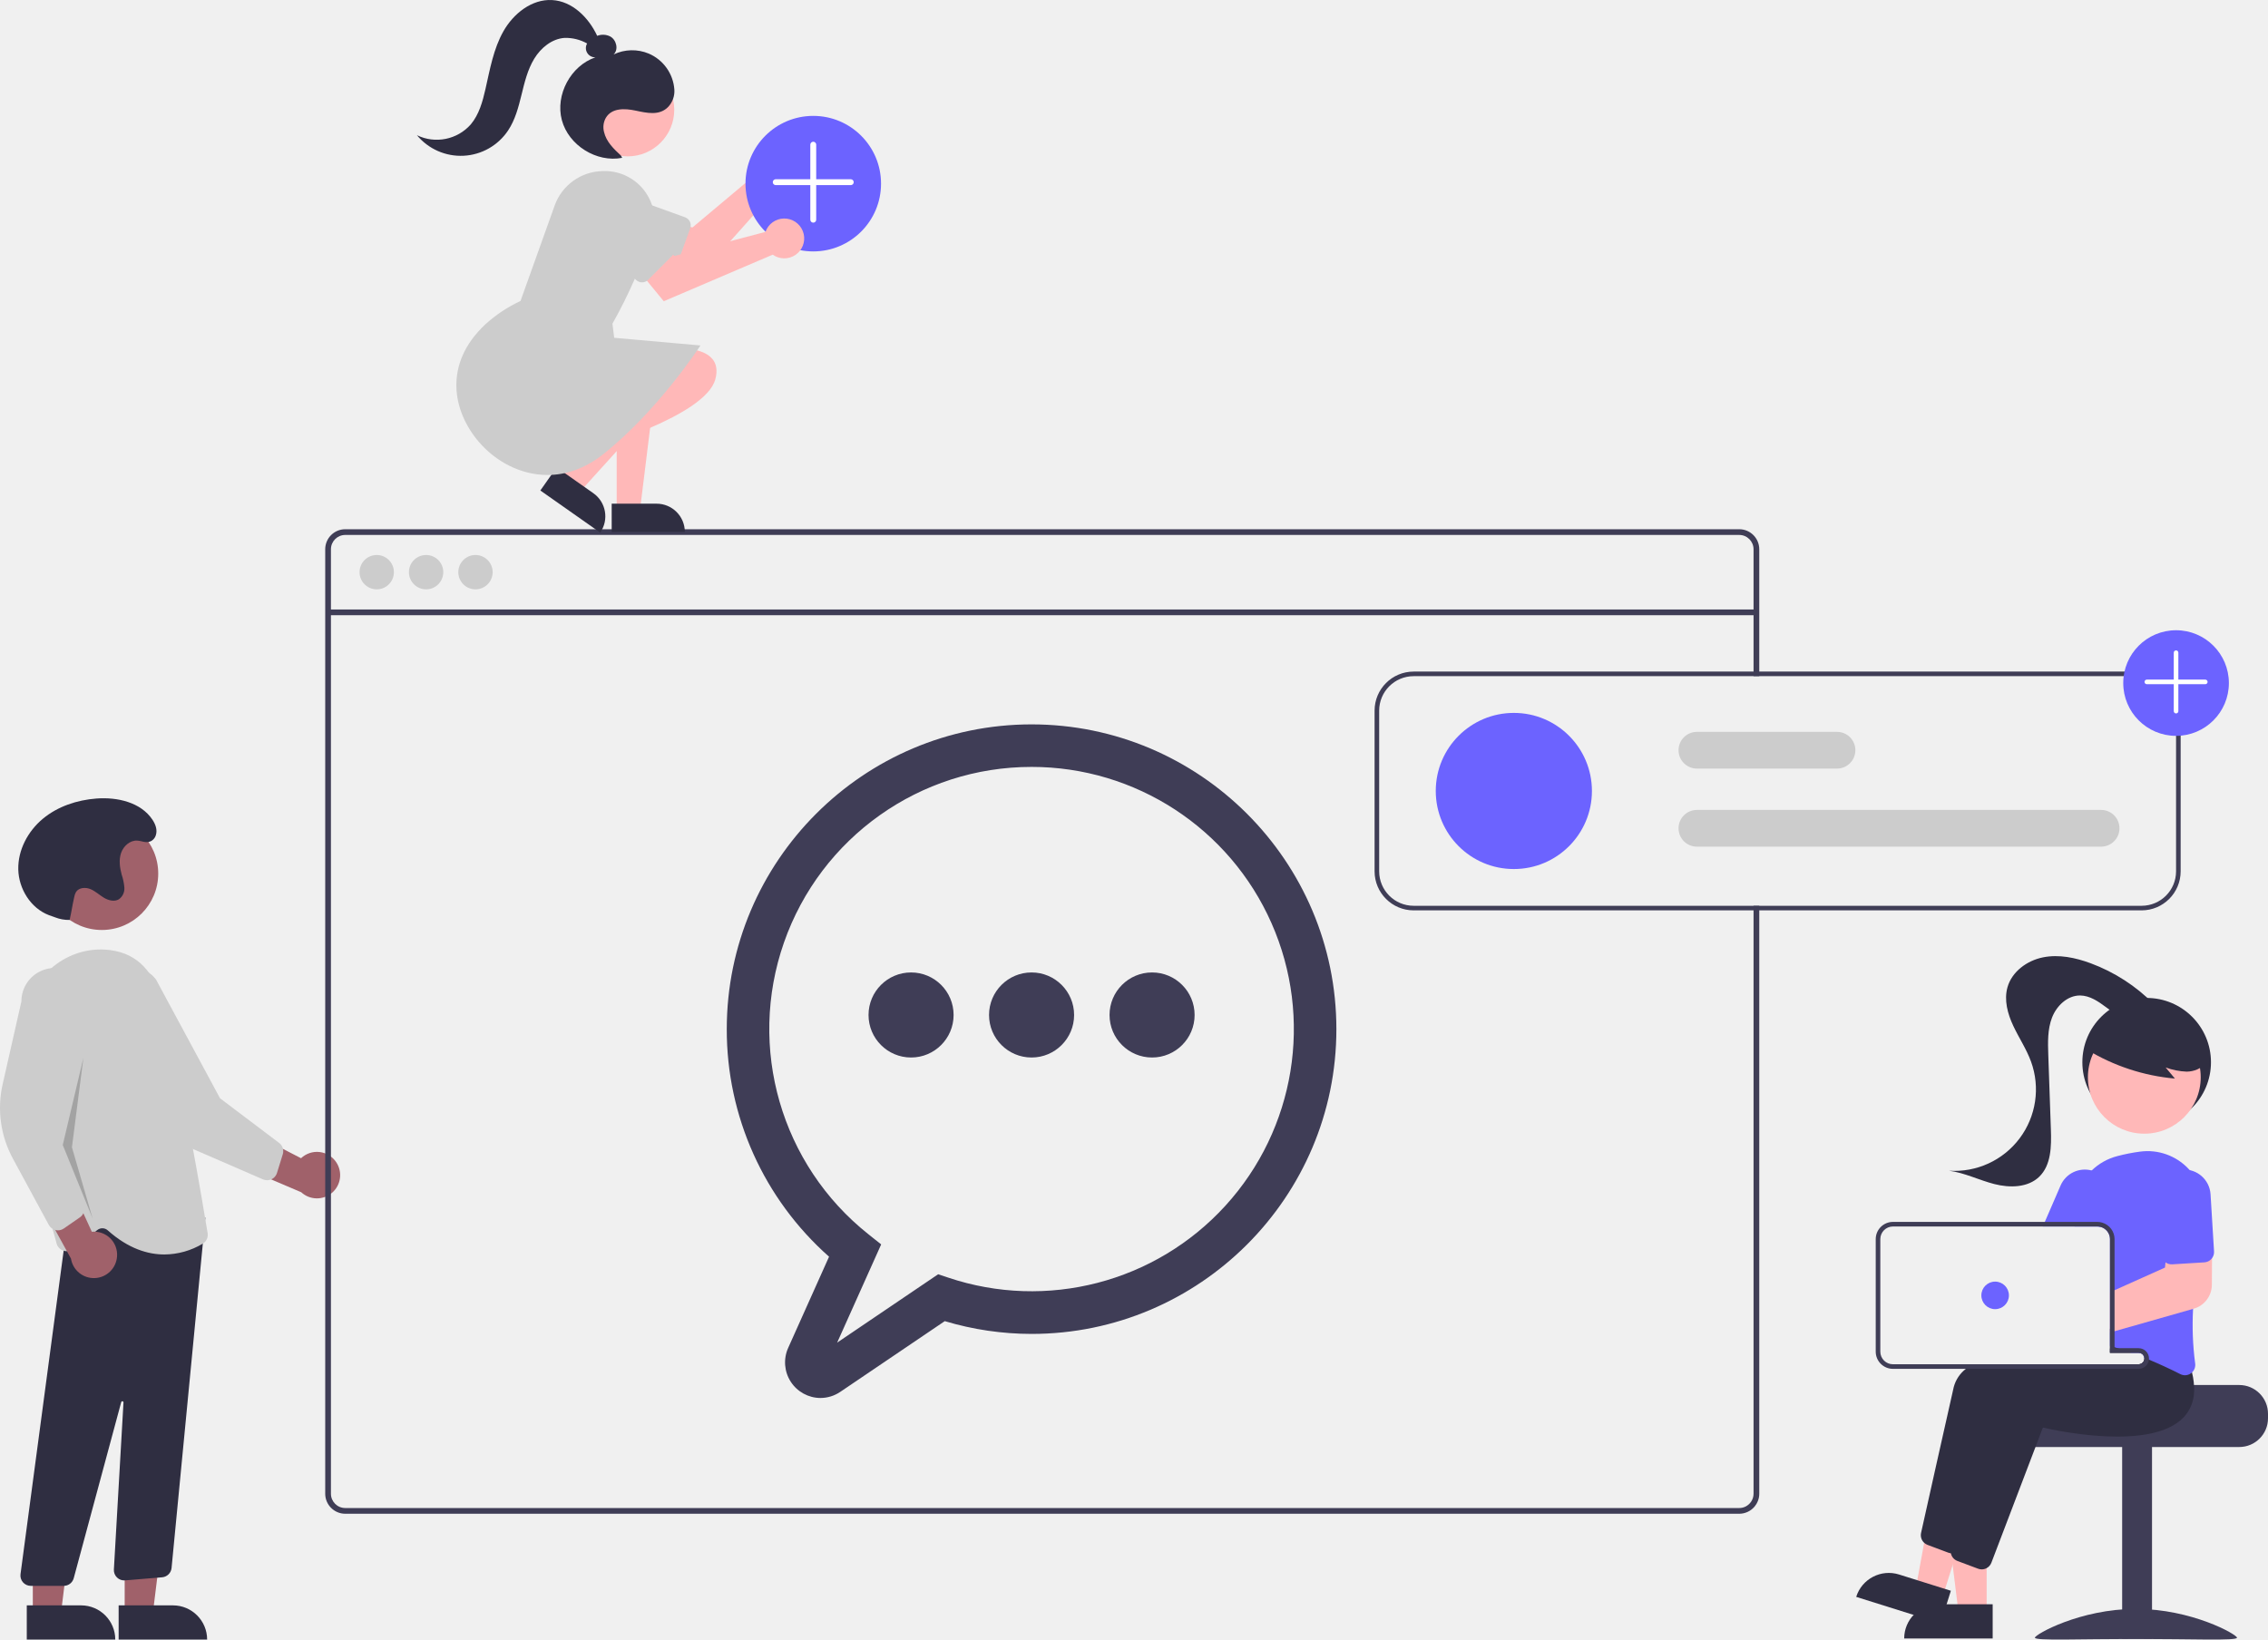
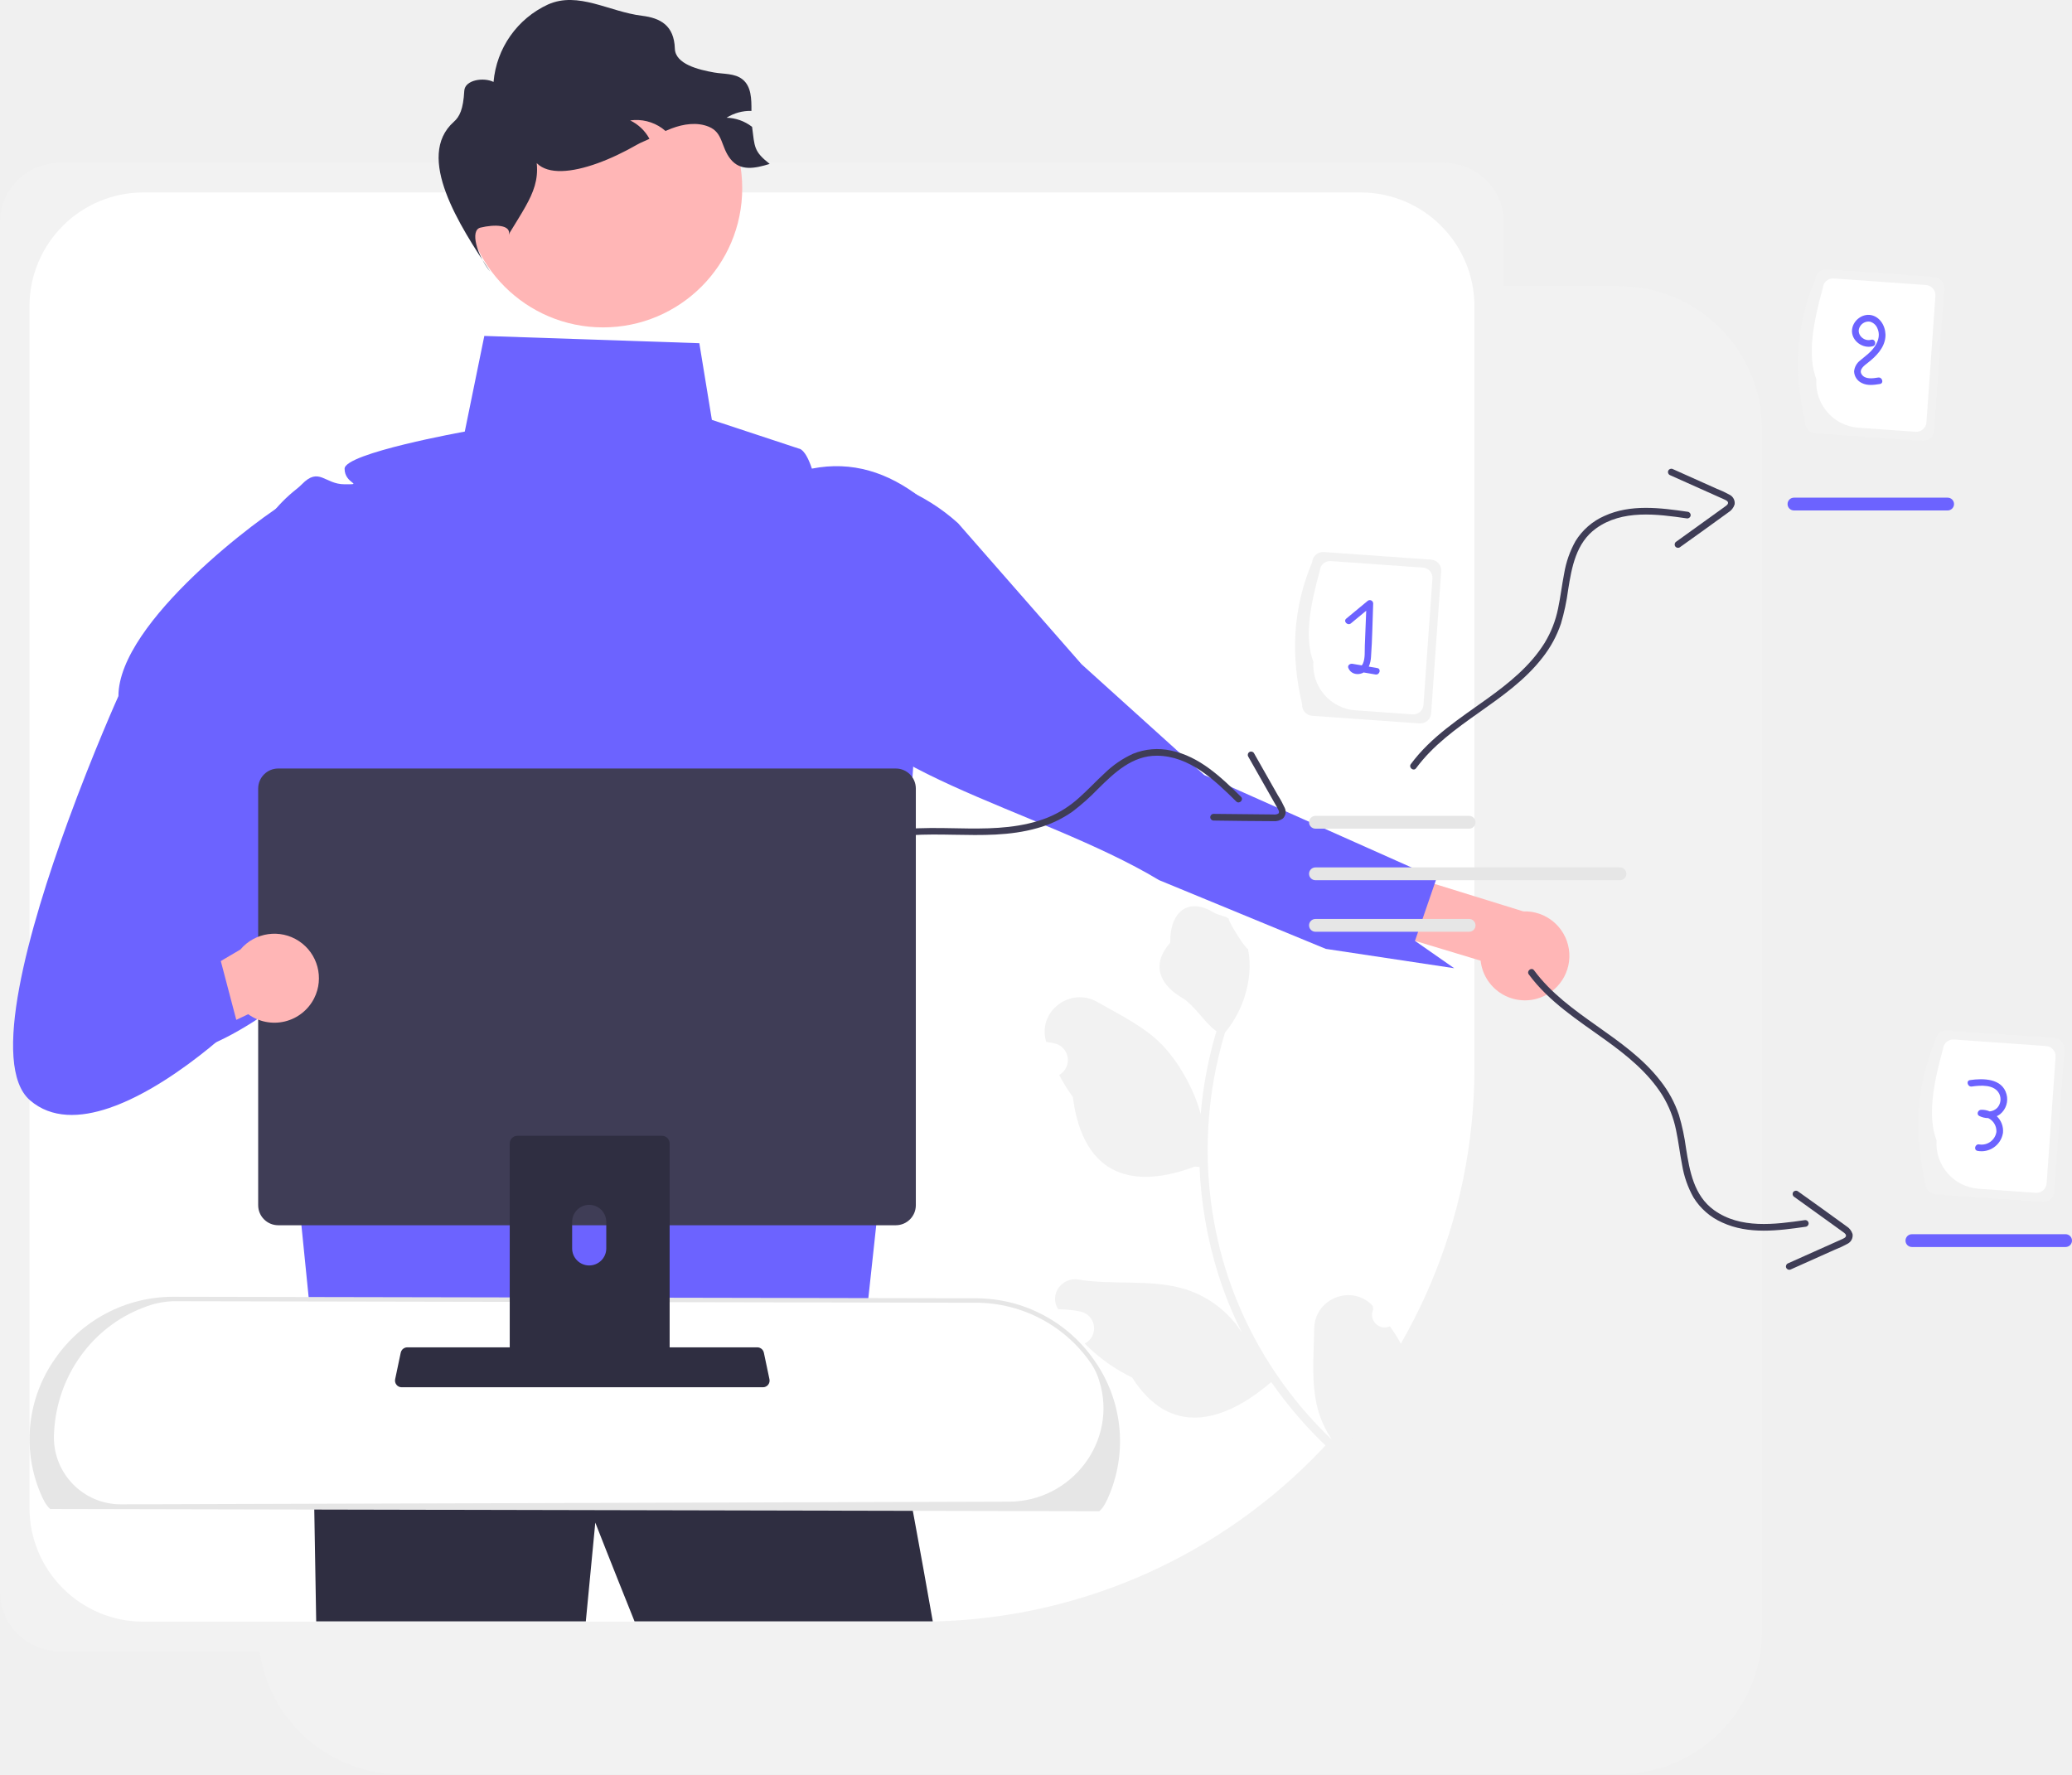
- <svg xmlns="http://www.w3.org/2000/svg" data-name="Layer 1" width="987.587" height="714.028" viewBox="0 0 987.587 714.028">
-   <path d="M252.615,599.14a10.056,10.056,0,0,0-15.32-1.744l-31.754-16.39,1.974,18.464,29.852,12.734a10.11,10.11,0,0,0,15.249-13.064Z" transform="translate(-106.2065 -92.98608)" fill="#a0616a" />
-   <path d="M224.395,606.572a4.505,4.505,0,0,1-3.669.039L190.564,593.527a46.373,46.373,0,0,1-23.462-22.698l-15.857-33.471a14.497,14.497,0,1,1,22.901-17.781l27.873,51.714,25.737,19.442a4.515,4.515,0,0,1,1.587,4.921l-2.526,8.159a4.506,4.506,0,0,1-1.524,2.211A4.455,4.455,0,0,1,224.395,606.572Z" transform="translate(-106.2065 -92.98608)" fill="#ccc" />
-   <circle cx="44.34" cy="380.447" r="24.561" fill="#a0616a" />
-   <polygon points="54.289 702.644 66.548 702.643 72.381 655.355 54.286 655.356 54.289 702.644" fill="#a0616a" />
-   <path d="M157.868,792.126h38.531a0,0,0,0,1,0,0V807.013a0,0,0,0,1,0,0H172.755a14.887,14.887,0,0,1-14.887-14.887v0A0,0,0,0,1,157.868,792.126Z" transform="translate(248.097 1506.145) rotate(179.9974)" fill="#2f2e41" />
-   <polygon points="14.289 702.644 26.548 702.643 32.381 655.355 14.286 655.356 14.289 702.644" fill="#a0616a" />
-   <path d="M117.868,792.126h38.531a0,0,0,0,1,0,0V807.013a0,0,0,0,1,0,0H132.755a14.887,14.887,0,0,1-14.887-14.887v0a0,0,0,0,1,0,0Z" transform="translate(168.097 1506.147) rotate(179.9974)" fill="#2f2e41" />
-   <path d="M116.214,782.094a4.499,4.499,0,0,1-1.075-3.559l21.465-160.985,53.329,9.057,5.691-3.415L180.906,775.936a4.512,4.512,0,0,1-4.096,3.964l-16.148,1.346a4.499,4.499,0,0,1-4.866-4.742l4.181-72.742a.5.5,0,0,0-.982-.16l-20.683,76.7a4.508,4.508,0,0,1-4.345,3.329H119.6A4.498,4.498,0,0,1,116.214,782.094Z" transform="translate(-106.2065 -92.98608)" fill="#2f2e41" />
-   <path d="M153.147,628.819a3.533,3.533,0,0,0-4.516-.188l-10.662,8.293a4.496,4.496,0,0,1-7.087-2.307c-5.23-18.315-17.078-64.418-14.159-96.866,1.655-18.393,17.537-32.371,35.405-31.198,12.216.814,20.252,7.861,23.886,20.944,8.923,32.122,18.728,91.044,20.603,102.53a4.48,4.48,0,0,1-2.136,4.589,32.939,32.939,0,0,1-16.692,4.697C170.669,639.313,162.132,636.834,153.147,628.819Z" transform="translate(-106.2065 -92.98608)" fill="#ccc" />
-   <path d="M157.17,640.245a10.056,10.056,0,0,0-10.979-10.827l-14.872-32.493-9.842,15.747,15.631,28.442a10.11,10.11,0,0,0,20.061-.869Z" transform="translate(-106.2065 -92.98608)" fill="#a0616a" />
-   <path d="M130.377,628.678a4.505,4.505,0,0,1-2.911-2.233L111.807,597.536a46.374,46.374,0,0,1-4.454-32.339l8.178-36.123a14.497,14.497,0,1,1,28.993.142l-9.981,57.893,8.254,31.181a4.515,4.515,0,0,1-1.789,4.852l-7.023,4.861a4.506,4.506,0,0,1-2.564.8A4.455,4.455,0,0,1,130.377,628.678Z" transform="translate(-106.2065 -92.98608)" fill="#ccc" />
-   <polygon points="36.325 460.644 27.325 498.644 40.325 530.644 31.325 499.644 36.325 460.644" opacity="0.2" />
-   <path d="M136.531,493.63a16.539,16.539,0,0,1-6.388-1.156c-.894-.345-1.822-.628-2.715-.973-7.882-3.045-13.074-11.439-13.26-19.886s4.189-16.646,10.685-22.05,14.91-8.177,23.335-8.819c9.075-.691,19.294,1.61,24.365,9.168,1.35,2.012,2.294,4.453,1.494,6.882a4.404,4.404,0,0,1-1.241,1.906c-2.265,2.015-4.522.5-6.831.366-3.173-.184-6.023,2.385-7.048,5.394s-.573,6.322.254,9.391a23.459,23.459,0,0,1,1.183,5.71,5.741,5.741,0,0,1-2.379,5.055c-1.983,1.199-4.587.505-6.571-.692s-3.698-2.86-5.842-3.741-5.022-.685-6.27,1.267a6.935,6.935,0,0,0-.793,2.289c-1.118,5.095-.861,4.795-1.98,9.89Z" transform="translate(-106.2065 -92.98608)" fill="#2f2e41" />
-   <path d="M863.54,323.466h-607a8.728,8.728,0,0,0-8.72,8.72v411.32a8.728,8.728,0,0,0,8.72,8.72h607a8.712,8.712,0,0,0,6.63-3.06,2.04,2.04,0,0,0,.19-.24,8.165,8.165,0,0,0,1.25-2.11,8.499,8.499,0,0,0,.66-3.31v-256.05h-2.49v256.05a6.179,6.179,0,0,1-1.03,3.42,6.453,6.453,0,0,1-2.36,2.12,6.182,6.182,0,0,1-2.85.69h-607a6.238,6.238,0,0,1-6.23-6.23v-411.32a6.238,6.238,0,0,1,6.23-6.23h607a6.239,6.239,0,0,1,6.24,6.23v55.27H872.27v-55.27A8.729,8.729,0,0,0,863.54,323.466Z" transform="translate(-106.2065 -92.98608)" fill="#3f3d56" />
-   <rect x="142.855" y="265.433" width="621.957" height="2.493" fill="#3f3d56" />
-   <circle cx="164.044" cy="249.18" r="7.478" fill="#ccc" />
-   <circle cx="185.544" cy="249.18" r="7.478" fill="#ccc" />
-   <circle cx="207.045" cy="249.18" r="7.478" fill="#ccc" />
-   <path d="M463.463,701.81a15.479,15.479,0,0,1-14.066-21.782l17.816-39.75a131.986,131.986,0,0,1-44.541-99.096c0-73.185,59.541-132.727,132.727-132.727s132.727,59.542,132.727,132.727S628.584,673.91,555.398,673.91a131.985,131.985,0,0,1-37.798-5.567l-45.47,30.782A15.433,15.433,0,0,1,463.463,701.81ZM555.398,426.976a114.141,114.141,0,0,0-71.106,203.479l5.613,4.476-19.17,42.773,43.991-29.782,4.344,1.459A114.175,114.175,0,1,0,555.398,426.976Z" transform="translate(-106.2065 -92.98608)" fill="#3f3d56" />
-   <circle cx="449.192" cy="442.024" r="18.52" fill="#3f3d56" />
-   <circle cx="396.718" cy="442.024" r="18.52" fill="#3f3d56" />
-   <circle cx="501.665" cy="442.024" r="18.52" fill="#3f3d56" />
-   <path d="M1021.118,461.708h-176a8,8,0,1,1,0-16h176a8,8,0,0,1,0,16Z" transform="translate(-106.2065 -92.98608)" fill="#ccc" />
-   <path d="M906.118,427.708h-61a8,8,0,1,1,0-16h61a8,8,0,0,1,0,16Z" transform="translate(-106.2065 -92.98608)" fill="#ccc" />
-   <circle cx="659.195" cy="344.47" r="34" fill="#6c63ff" />
-   <path d="M1038.76,385.456h-317a17.024,17.024,0,0,0-17,17v70a17.024,17.024,0,0,0,17,17h317a17.024,17.024,0,0,0,17-17v-70A17.024,17.024,0,0,0,1038.76,385.456Zm15,87a15.018,15.018,0,0,1-15,15h-317a15.018,15.018,0,0,1-15-15v-70a15.018,15.018,0,0,1,15-15h317a15.018,15.018,0,0,1,15,15Z" transform="translate(-106.2065 -92.98608)" fill="#3f3d56" />
-   <circle cx="947.554" cy="297.47" r="23" fill="#6c63ff" />
-   <path d="M1053.053,403.391a.996.996,0,0,1-.293-.707V377.228a1.0 1,0,1,1,2,0V402.684a1,1,0,0,1-1.707.707Z" transform="translate(-106.2065 -92.98608)" fill="#fff" />
-   <path d="M1040.325,390.663a1,1,0,0,1,.707-1.707h25.456a1.0 1,0,1,1,0,2h-25.456A.996.996,0,0,1,1040.325,390.663Z" transform="translate(-106.2065 -92.98608)" fill="#fff" />
-   <path d="M1081.294,696.163h-48.01c0,1.38-49.48,2.5-49.48,2.5a12.86,12.86,0,0,0-2.11,2,12.41,12.41,0,0,0-2.9,8v2a12.505,12.505,0,0,0,12.5,12.5h90a12.511,12.511,0,0,0,12.5-12.5v-2A12.517,12.517,0,0,0,1081.294,696.163Z" transform="translate(-106.2065 -92.98608)" fill="#3f3d56" />
-   <rect x="924.082" y="629.68" width="13" height="84" fill="#3f3d56" />
-   <path d="M1080.289,806.209c0,1.405-19.699.543-44,.543s-44,.861-44-.543,19.699-12.543,44-12.543S1080.289,804.805,1080.289,806.209Z" transform="translate(-106.2065 -92.98608)" fill="#3f3d56" />
-   <circle cx="934.753" cy="462.608" r="28" fill="#2f2e41" />
-   <polygon points="865.073 702.175 852.813 702.174 846.98 654.886 865.075 654.887 865.073 702.175" fill="#ffb8b8" />
-   <path d="M844.056,698.671h23.644a0,0,0,0,1,0,0v14.887a0,0,0,0,1,0,0H829.169a0,0,0,0,1,0,0v0A14.887,14.887,0,0,1,844.056,698.671Z" fill="#2f2e41" />
-   <polygon points="845.935 695.332 834.238 691.661 842.83 644.796 860.094 650.214 845.935 695.332" fill="#ffb8b8" />
-   <path d="M930.708,779.653H954.352a0,0,0,0,1,0,0v14.887a0,0,0,0,1,0,0H915.821a0,0,0,0,1,0,0v0A14.887,14.887,0,0,1,930.708,779.653Z" transform="translate(172.3638 -336.8571) rotate(17.42262)" fill="#2f2e41" />
-   <path d="M1048.46,687.965a37.872,37.872,0,0,0-1.52-7.02l-2.29-2.88-5.96-7.48-.26.01c-.44.02-2.271.12-5.1.34h-.03c-1.75.14-3.89.32-6.32.55-.64.07-1.31.13-2,.2v10.44h12.5a2.504,2.504,0,0,1,2.48,2.18c.01.11.02.21.02.32a2.501,2.501,0,0,1-2.5,2.5h-72.6a28.404,28.404,0,0,0-2.66,2,14.882,14.882,0,0,0-5.25,7.86c-4.24,18.64-11.97,53.4-14.25,63.61a4.538,4.538,0,0,0,1.35,4.28,4.436,4.436,0,0,0,1.47.91l9.02,3.38a4.792,4.792,0,0,0,1.15.27c.05,0,.09.01.14.01a2.614,2.614,0,0,0,.28.01,4.532,4.532,0,0,0,4.21-2.9l7.12-18.68,10.97-28.8,4.34-11.39c5.03,1.18,47.23,10.52,61.36-4.53a16.068,16.068,0,0,0,3.24-5.11A20.802,20.802,0,0,0,1048.46,687.965Z" transform="translate(-106.2065 -92.98608)" fill="#2f2e41" />
-   <path d="M1060.7,690.685c-.22-.89-.47-1.81-.76-2.74l-8.25-10.36-.26.01c-.52.03-2.99.16-6.78.47-4.3.36-10.31.94-17.06,1.85-.2.02-.41.05-.61.08-.66.09-1.33.18-2,.28v1.85h12.5a2.504,2.504,0,0,1,2.48,2.18c.01.11.02.21.02.32a2.501,2.501,0,0,1-2.5,2.5H993.3c-1.93.63-3.79,1.29-5.57,2-9.34,3.7-16.33,8.55-17.76,14.86-.48,2.12-1.01,4.45-1.57,6.93-2.08,9.22-4.61,20.51-6.9,30.77v.01c-.47,2.12-.94,4.18-1.39,6.18-1.91,8.6-3.53,15.89-4.39,19.72-.02.11-.04.21-.06.32v.02a4.667,4.667,0,0,0,.28,2.29l.01.01v.01a4.43,4.43,0,0,0,1.3,1.79,4.593,4.593,0,0,0,1.29.75l9.02,3.38a4.58,4.58,0,0,0,1.57.29,4.435,4.435,0,0,0,2.15-.55,4.501,4.501,0,0,0,2.06-2.35l19.42-50.96,3.01-7.91c5.03,1.18,47.23,10.51,61.36-4.53a16.891,16.891,0,0,0,4.48-11.07A29.687,29.687,0,0,0,1060.7,690.685Z" transform="translate(-106.2065 -92.98608)" fill="#2f2e41" />
-   <path d="M1059.59,602.465c-.16-.19-.33-.38-.51-.56a24.472,24.472,0,0,0-20.97-7.39,79.362,79.362,0,0,0-9.91,1.95,24.981,24.981,0,0,0-11.18,6.27,24.414,24.414,0,0,0-7.41,18.2c.04,1.37.05,2.77.03,4.19,0,.66-.01,1.33-.02,2h9.86a5.32,5.32,0,0,1,1.27.15,5.511,5.511,0,0,1,4.23,5.35v46.52c.67.19,1.34.38,2,.58.21.07.41.13.61.19.23.07.46.14.68.21q3.045.945,5.95,2h3.26a2.504,2.504,0,0,1,2.48,2.18c.68.27,1.34.54,1.99.81,2.31.96,4.5,1.92,6.51,2.85,2.71,1.24,5.12,2.42,7.14,3.45a4.587,4.587,0,0,0,2.05.5,4.404,4.404,0,0,0,2.6-.86,5.529,5.529,0,0,0,.45-.37,4.505,4.505,0,0,0,1.37-3.98,128.086,128.086,0,0,1-.9-23.7c.28-6.65.88-13.47,1.66-20.06.42-3.57.89-7.07,1.38-10.44.47-3.22.97-6.31,1.46-9.23A24.607,24.607,0,0,0,1059.59,602.465Z" transform="translate(-106.2065 -92.98608)" fill="#6c63ff" />
-   <path d="M1018.6,603.285a11.859,11.859,0,0,0-1.58-.55,11.499,11.499,0,0,0-13.54,6.53l-6.87,15.86-.86,2h23.73a5.32,5.32,0,0,1,1.27.15l.8-1.85,3.04-7.02A11.511,11.511,0,0,0,1018.6,603.285Z" transform="translate(-106.2065 -92.98608)" fill="#6c63ff" />
-   <circle cx="933.729" cy="469.16" r="24.561" fill="#ffb8b8" />
-   <path d="M1014.933,550.079a88.591,88.591,0,0,0,38.326,12.628l-4.04-4.841a29.688,29.688,0,0,0,9.171,1.821c3.13-.049,6.41-1.254,8.186-3.832a9.342,9.342,0,0,0,.625-8.63,17.694,17.694,0,0,0-5.566-6.96,33.139,33.139,0,0,0-30.844-5.512,19.806,19.806,0,0,0-9.212,5.909c-2.328,2.872-6.811,5.432-5.619,8.932Z" transform="translate(-106.2065 -92.98608)" fill="#2f2e41" />
-   <path d="M1044.066,530.258a75.485,75.485,0,0,0-27.463-17.759c-6.639-2.459-13.865-3.979-20.805-2.582s-13.504,6.198-15.44,13.008c-1.583,5.568.052,11.564,2.509,16.806s5.738,10.102,7.725,15.54a35.468,35.468,0,0,1-35.689,47.562c6.819.914,13.105,4.119,19.771,5.825s14.533,1.59,19.486-3.185c5.241-5.052,5.346-13.267,5.092-20.542q-.565-16.222-1.13-32.445c-.192-5.515-.356-11.208,1.633-16.356s6.716-9.656,12.235-9.609c4.183.035,7.884,2.569,11.239,5.068s6.904,5.165,11.071,5.536,8.923-2.711,8.611-6.883Z" transform="translate(-106.2065 -92.98608)" fill="#2f2e41" />
-   <path d="M1064.21,632.505l-14.02.38-1.02,9.85-.23,2.28-21.96,9.86-2,.9v17.53l2-.57,6.32-1.8h.03l27.84-7.93.32-.09a10.879,10.879,0,0,0,7.86-10.35l.07-11.63.06-8.57Z" transform="translate(-106.2065 -92.98608)" fill="#ffb8b8" />
-   <path d="M1068.77,613.025a11.502,11.502,0,0,0-22.96,1.41l1.53,24.96a4.486,4.486,0,0,0,1.83,3.34,4.435,4.435,0,0,0,2.94.87l10.72-.66,3.25-.2a4.385,4.385,0,0,0,3.1-1.51,3.137,3.137,0,0,0,.24-.3,4.469,4.469,0,0,0,.88-2.96Z" transform="translate(-106.2065 -92.98608)" fill="#6c63ff" />
-   <path d="M1028.27,680.125h-1.29v-.13c-.66.09-1.33.18-2,.28v1.85h9.24Q1031.31,681.075,1028.27,680.125Zm0,0h-1.29v-.13c-.66.09-1.33.18-2,.28v1.85h9.24Q1031.31,681.075,1028.27,680.125Zm9.21,0h-10.5v-47.5a7.511,7.511,0,0,0-5.43-7.2,7.051,7.051,0,0,0-2.07-.3h-89a7.509,7.509,0,0,0-7.5,7.5v49a7.503,7.503,0,0,0,7.5,7.5h107a4.505,4.505,0,0,0,4.47-4.01,3.903,3.903,0,0,0,.03-.49A4.507,4.507,0,0,0,1037.48,680.125Zm2.5,4.5a2.501,2.501,0,0,1-2.5,2.5h-107a5.503,5.503,0,0,1-5.5-5.5v-49a5.503,5.503,0,0,1,5.5-5.5h89a5.32,5.32,0,0,1,1.27.15,5.511,5.511,0,0,1,4.23,5.35v49.5h12.5a2.504,2.504,0,0,1,2.48,2.18C1039.97,684.415,1039.98,684.515,1039.98,684.625Zm-11.71-4.5h-1.29v-.13c-.66.09-1.33.18-2,.28v1.85h9.24Q1031.31,681.075,1028.27,680.125Z" transform="translate(-106.2065 -92.98608)" fill="#3f3d56" />
-   <circle cx="868.77" cy="564.141" r="6" fill="#6c63ff" />
-   <path d="M439.06,164.354a8.701,8.701,0,0,0,.041,1.37l-31.402,26.354-9.364-3.391-6.964,13.464,20.474,9.745,34.33-38.524a8.676,8.676,0,1,0-7.114-9.018Z" transform="translate(-106.2065 -92.98608)" fill="#ffb8b8" />
-   <path d="M396.945,208.609l-30.324-10.945a11.159,11.159,0,1,1,7.577-20.993l30.324,10.945a3.719,3.719,0,0,1,2.236,4.761l-5.051,13.996a3.725,3.725,0,0,1-4.762,2.236Z" transform="translate(-106.2065 -92.98608)" fill="#ccc" />
-   <polygon points="268.53 222.252 278.664 222.251 283.485 183.161 268.528 183.162 268.53 222.252" fill="#ffb8b8" />
-   <path d="M372.565,312.342h31.851a0,0,0,0,1,0,0v12.306a0,0,0,0,1,0,0H384.871a12.306,12.306,0,0,1-12.306-12.306v0A0,0,0,0,1,372.565,312.342Z" transform="translate(670.7879 543.9854) rotate(179.9974)" fill="#2f2e41" />
-   <polygon points="243.484 209.16 251.774 214.989 278.202 185.786 265.967 177.184 243.484 209.16" fill="#ffb8b8" />
-   <path d="M342.143,304.569h31.851a0,0,0,0,1,0,0v12.306a0,0,0,0,1,0,0H354.448a12.306,12.306,0,0,1-12.306-12.306v0a0,0,0,0,1,0,0Z" transform="translate(366.0605 677.8653) rotate(-144.8891)" fill="#2f2e41" />
-   <path d="M396.912,244.822s25.291-2.984,20.751,13.428-55.121,30.585-55.121,30.585Z" transform="translate(-106.2065 -92.98608)" fill="#ffb8b8" />
-   <circle cx="273.298" cy="47.794" r="20.303" fill="#ffb8b8" />
-   <path d="M314.757,285.474c-11.553-13.452-15.595-34.098,2.828-51.269a60.725,60.725,0,0,1,15.28-10.147l14.849-41.525a22.628,22.628,0,0,1,20.911-15.042,21.655,21.655,0,0,1,21.007,13.509,18.796,18.796,0,0,1,.583,13.312,213.825,213.825,0,0,1-17.325,39.64l.768,6.142,37.532,3.336-.35.569c-.183.297-18.551,28.284-42.05,46.861-8.035,6.352-16.343,8.984-24.185,8.983C332.713,299.843,321.898,293.789,314.757,285.474Z" transform="translate(-106.2065 -92.98608)" fill="#ccc" />
-   <path d="M311.215,147.149c3.592-4.28,5.133-9.879,6.372-15.327,1.961-8.621,3.478-17.535,7.835-25.228,4.356-7.693,12.363-14.067,21.191-13.582,8.777.482,15.874,7.544,19.64,15.579a6.987,6.987,0,0,1,5.674.274c2.715,1.487,3.73,5.712,1.47,7.828a18.757,18.757,0,0,1,15.274-.381,18.463,18.463,0,0,1,11.184,15.668,10.066,10.066,0,0,1-2.676,7.552c-3.895,4.01-9.405,2.627-14.304,1.605-4.627-.965-10.263-1.225-12.87,3.183a8.263,8.263,0,0,0-.804,6.039c.999,4.401,4.257,7.467,7.418,10.401l.517.96c-11.162,2.177-23.35-5.446-26.278-16.435s3.851-23.665,14.616-27.331h0a4.025,4.025,0,0,1-3.614-6.032,19.136,19.136,0,0,0-9.767-2.437c-5.56.365-10.372,4.323-13.266,9.085-2.894,4.762-4.204,10.289-5.532,15.701-1.327,5.412-2.764,10.928-5.858,15.562a24.765,24.765,0,0,1-39.678,2.035A19.764,19.764,0,0,0,311.215,147.149Z" transform="translate(-106.2065 -92.98608)" fill="#2f2e41" />
-   <circle cx="354.129" cy="79.982" r="29.512" fill="#6c63ff" />
-   <path d="M459.428,189.565a1.278,1.278,0,0,1-.376-.907v-32.663a1.283,1.283,0,0,1,2.566,0v32.663a1.283,1.283,0,0,1-2.19.907Z" transform="translate(-106.2065 -92.98608)" fill="#fff" />
-   <path d="M443.096,173.234a1.283,1.283,0,0,1,.907-2.19h32.663a1.283,1.283,0,1,1,0,2.566h-32.663A1.278,1.278,0,0,1,443.096,173.234Z" transform="translate(-106.2065 -92.98608)" fill="#fff" />
-   <path d="M440.077,192.707a8.703,8.703,0,0,0-.545,1.257l-39.626,10.508-7.035-7.049-12.026,9.227,14.39,17.523,47.449-20.279a8.676,8.676,0,1,0-2.606-11.187Z" transform="translate(-106.2065 -92.98608)" fill="#ffb8b8" />
-   <path d="M383.146,214.865l-22.796-22.796A11.159,11.159,0,1,1,376.131,176.287l22.796,22.796a3.719,3.719,0,0,1,0,5.26l-10.521,10.522a3.725,3.725,0,0,1-5.261,0Z" transform="translate(-106.2065 -92.98608)" fill="#ccc" />
+ <svg xmlns="http://www.w3.org/2000/svg" data-name="Layer 1" width="930.986" height="797.335" viewBox="0 0 930.986 797.335">
+   <path d="M861.776,179.892h-63.256v539.294A64.432,64.432,0,0,1,734.088,783.619H250.469v.617a64.432,64.432,0,0,0,64.432,64.432h546.875a64.432,64.432,0,0,0,64.432-64.432V244.325A64.432,64.432,0,0,0,861.776,179.892Z" transform="translate(-134.5071 -51.33254)" fill="#f2f2f2" />
+   <rect y="73.237" width="675.74" height="668.775" rx="26.744" fill="#f2f2f2" />
+   <path d="M198.94,137.82A51.182,51.182,0,0,0,147.758,189.002V728.913a51.182,51.182,0,0,0,51.182,51.182H547.969c137.534,0,249.027-111.493,249.027-249.027V189.002a51.182,51.182,0,0,0-51.182-51.182Z" transform="translate(-134.5071 -51.33254)" fill="#fff" />
+   <path d="M825.034,500.156a20.028,20.028,0,0,1-25.256-17.105L704.214,454.191l1.484-28.396L818.951,460.903a20,20,0,0,1,6.083,39.253Z" transform="translate(-134.5071 -51.33254)" fill="#ffb6b6" />
+   <path d="M503.287,353.679c-9.676-8.075,4.493-48.099.672-59.7q-.343-1.053-.652-2.113a6.776,6.776,0,0,1,.274-4.532l35.918-16.895a87.253,87.253,0,0,1,25.485,16.022l55.487,63.374,55.124,49.786,24.188,10.783,80.151,35.749-.831,2.396-.007.007-8.81,25.587-0.0.014,17.624,12.286-57.699-8.692-38.16-15.741L655.307,446.857C601.055,414.207,511.795,397.284,503.287,353.679Z" transform="translate(-134.5071 -51.33254)" fill="#6c63ff" />
+   <path d="M759.017,647.369a5.675,5.675,0,0,1-7.476-7.6c-.079-.581-.135-.998-.214-1.58q-.14-.144-.281-.287c-9.484-9.62-25.887-2.953-26.054,10.554-.148,11.989-1.456,24.462,1.562,35.866A45.082,45.082,0,0,0,733.056,698.42a180.744,180.744,0,0,1-43.188-63.565,174.451,174.451,0,0,1-6.235-18.468q-2.124-7.709-3.561-15.572a182.839,182.839,0,0,1,4.829-85.419,48.659,48.659,0,0,0,10.974-27.017,37.117,37.117,0,0,0-.64-10.671c-.866.486-8.982-12.426-8.634-13.557-2.049-1.423-4.716-1.47-6.864-2.8-10.684-6.611-19.564-1.15-19.432,13.599-8.485,9.63-5.02,18.574,4.938,24.521,6.335,3.783,9.859,10.925,15.84,15.297-.183.63-.386,1.251-.569,1.881a184.019,184.019,0,0,0-6.509,35.39c-3.017-11.63-10.45-24.12-17.457-31.283-7.981-8.163-18.89-13.359-28.98-19.137-12.119-6.941-26.838,4.107-23.091,17.56q.054.195.11.39,1.83.244,3.638.616a7.697,7.697,0,0,1,2.33,14.157l-.137.081a76.587,76.587,0,0,0,6.134,9.878c4.725,36.672,28.125,41.34,54.83,31.269.705.065,1.395.137,2.094.188a187.83,187.83,0,0,0,8.315,47.927,178.15,178.15,0,0,0,10.82,26.652l-.171-.297a47.075,47.075,0,0,0-25.029-19.253c-15.258-4.829-32.868-1.802-48.29-4.419-7.424-1.26-13.173,6.517-9.363,13.011q.091.156.183.311a51.712,51.712,0,0,1,6.421.437q1.83.244,3.638.616A7.697,7.697,0,0,1,622.331,654.901l-.137.081c-.099.057-.183.108-.282.165a76.654,76.654,0,0,0,21.301,15.249c16.998,26.854,41.176,20.359,62.473,2.019l.015-.006A187.772,187.772,0,0,0,731.109,701.897l41.827-16.763c-.036-.525-.094-1.059-.145-1.578a51.201,51.201,0,0,1-11.85,3.949c1.577-5.052,3.142-10.133,4.72-15.185a2.804,2.804,0,0,0,.105-.303c.793-2.58,1.607-5.151,2.4-7.73l-0-.003a74.995,74.995,0,0,0-9.146-16.916Z" transform="translate(-134.5071 -51.33254)" fill="#f2f2f2" />
+   <path d="M529.118,684.179l-.48-.6C527.258,674.699,529.118,684.179,529.118,684.179Z" transform="translate(-134.5071 -51.33254)" fill="#2f2e41" />
+   <path d="M553.618,779.969H419.62c-10.411-25.88-17.637-44.39-17.637-44.39s-1.755,18.13-4.259,44.39H276.581c-1.134-71.36-2.721-144.63-3.244-167.9l232.525,5.18,23.128,29.33c.079.49.158,1.03.256,1.64C530.184,654.179,542.773,718.149,553.618,779.969Z" transform="translate(-134.5071 -51.33254)" fill="#2f2e41" />
+   <path d="M551.587,278.075l-.022-.042a6.776,6.776,0,0,0-3.367-3.045c-14.712-11.415-30.821-16.619-48.899-13.06-2.96-8.96-5.72-8.96-5.72-8.96l-39.21-12.95-5.64-34.45-96.61-3.27-8.78,42.99s-54,9.68-54,16.68,9,7,0,7-11.41-8-19.2,0a25.425,25.425,0,0,1-2.11,1.9c-.09.08-.19.15-.28.23a66.713,66.713,0,0,0-25.15,58.95l16.61,165.23,17.73,176.31,242.64,10.1,16.25-150.03,16.529-249.623A6.834,6.834,0,0,0,551.587,278.075Z" transform="translate(-134.5071 -51.33254)" fill="#6c63ff" />
+   <path d="M153.275,721.164c1.385,3.485,2.783,6.039,4.194,7.302l470.58,1c1.41-1.263,2.808-3.816,4.194-7.302,16.459-41.407-14.59-86.307-59.148-86.392L212.448,635.088C167.95,635.003,136.839,679.814,153.275,721.164Z" transform="translate(-134.5071 -51.33254)" fill="#fff" />
+   <path d="M628.431,730.466l-.383-.001-470.961-1.001-.284-.254c-1.467-1.313-2.924-3.824-4.456-7.677h0a62.609,62.609,0,0,1,6.596-59.154,64.504,64.504,0,0,1,53.383-28.291h.124l360.648.685a64.75,64.75,0,0,1,53.523,28.494,62.848,62.848,0,0,1,6.552,59.267c-1.532,3.853-2.99,6.363-4.456,7.677Zm-439.521-3.094,399.013-1.209c28.165-.085,48.883-27.273,40.537-54.173a28.739,28.739,0,0,0-3.496-7.601A62.753,62.753,0,0,0,573.093,636.773l-360.648-.685h-.12a38.664,38.664,0,0,0-13.337,2.851c-23.296,8.815-38.873,30.974-40.169,55.847q-.025.475-.049.951a30.086,30.086,0,0,0,28.497,31.595q.821.042,1.642.04Z" transform="translate(-134.5071 -51.33254)" fill="#e6e6e6" />
+   <path d="M719.568,367.792c-5.154-21.646-4.294-42.966,4.531-63.854a4.892,4.892,0,0,1,5.221-4.529l48.224,3.422a4.892,4.892,0,0,1,4.529,5.221l-4.531,63.854a4.892,4.892,0,0,1-5.221,4.529l-48.224-3.422A4.892,4.892,0,0,1,719.568,367.792Z" transform="translate(-134.5071 -51.33254)" fill="#f2f2f2" />
+   <path d="M724.636,348.768c-4.125-10.667-1.487-25.337,2.913-41.051a4.582,4.582,0,0,1,4.889-4.241l41.444,2.941a4.582,4.582,0,0,1,4.242,4.889L774.092,368.127a4.582,4.582,0,0,1-4.889,4.241l-25.674-1.822A20.41,20.41,0,0,1,724.636,348.768Z" transform="translate(-134.5071 -51.33254)" fill="#fff" />
+   <path d="M753.329,351.552q-1.899-.326-3.798-.653a12.753,12.753,0,0,0,.994-4.338c.599-7.992.66-16.06.979-24.068a1.519,1.519,0,0,0-2.561-1.061q-4.769,3.95-9.538,7.9c-1.488,1.233.644,3.345,2.121,2.121q3.423-2.835,6.846-5.67-.314,7.871-.628,15.741c-.1,2.518.206,5.576-.825,7.944a3.827,3.827,0,0,1-.547.887q-2.102-.361-4.205-.722c-1.008-.173-2.289.668-1.845,1.845.965,2.559,3.809,3.368,6.247,2.381a5.076,5.076,0,0,0,.622-.333l5.339.917C754.42,354.769,755.231,351.879,753.329,351.552Z" transform="translate(-134.5071 -51.33254)" fill="#6c63ff" />
+   <path d="M999.568,582.792c-5.154-21.646-4.294-42.966,4.531-63.854a4.892,4.892,0,0,1,5.221-4.529l48.224,3.422a4.892,4.892,0,0,1,4.529,5.221l-4.531,63.854a4.892,4.892,0,0,1-5.221,4.529l-48.224-3.422A4.892,4.892,0,0,1,999.568,582.792Z" transform="translate(-134.5071 -51.33254)" fill="#f2f2f2" />
+   <path d="M1004.636,563.768c-4.125-10.667-1.487-25.337,2.913-41.051a4.582,4.582,0,0,1,4.889-4.241l41.444,2.941a4.582,4.582,0,0,1,4.242,4.889L1054.092,583.127a4.582,4.582,0,0,1-4.889,4.241l-25.674-1.822A20.41,20.41,0,0,1,1004.636,563.768Z" transform="translate(-134.5071 -51.33254)" fill="#fff" />
+   <path d="M1031.691,552.935a8.447,8.447,0,0,0,1.555-.943,8.607,8.607,0,0,0,2.815-8.952c-1.945-7.144-10.49-7.188-16.39-6.328-1.903.277-1.094,3.168.798,2.893,3.976-.579,10.218-1.048,12.354,3.295a5.706,5.706,0,0,1-.913,6.285,5.554,5.554,0,0,1-3.376,1.605,8.923,8.923,0,0,0-3.928-.733c-1.39.066-2.165,2.087-.757,2.795a9.012,9.012,0,0,0,4.01.945,6.5,6.5,0,0,1,3.667,6.198,6.723,6.723,0,0,1-7.655,5.639l-.037-.006c-1.885-.379-2.692,2.512-.798,2.893a9.75,9.75,0,0,0,11.387-7.776q.039-.206.069-.414A9.111,9.111,0,0,0,1031.691,552.935Z" transform="translate(-134.5071 -51.33254)" fill="#6c63ff" />
+   <path d="M945.568,240.792c-5.154-21.646-4.294-42.966,4.531-63.854a4.892,4.892,0,0,1,5.221-4.529l48.224,3.422a4.892,4.892,0,0,1,4.529,5.221l-4.531,63.854a4.892,4.892,0,0,1-5.221,4.529L950.097,246.013A4.892,4.892,0,0,1,945.568,240.792Z" transform="translate(-134.5071 -51.33254)" fill="#f2f2f2" />
+   <path d="M950.636,221.768c-4.125-10.667-1.487-25.337,2.913-41.051A4.582,4.582,0,0,1,958.438,176.476l41.444,2.941a4.582,4.582,0,0,1,4.242,4.889l-4.032,56.821a4.582,4.582,0,0,1-4.889,4.241l-25.674-1.822A20.41,20.41,0,0,1,950.636,221.768Z" transform="translate(-134.5071 -51.33254)" fill="#fff" />
+   <path d="M976.122,193.174c-4.248-1.474-8.973,1.885-9.455,6.242-.546,4.937,4.764,8.835,9.362,7.493,1.85-.54,1.063-3.436-.797-2.893-3.37.984-6.965-2.655-5.028-5.909a4.431,4.431,0,0,1,4.527-2.215,5.018,5.018,0,0,1,3.344,3.035c1.653,3.726-.312,7.51-2.916,10.218-1.485,1.545-3.228,2.745-4.829,4.153a6.983,6.983,0,0,0-2.746,4.954,5.997,5.997,0,0,0,3.412,5.182c2.558,1.315,5.467.897,8.188.459,1.901-.306,1.094-3.197-.798-2.893-2.38.383-5.943.963-7.451-1.518-1.291-2.125,1.369-3.991,2.819-5.121,3.643-2.841,7.328-6.51,7.875-11.34C982.077,199.064,980.066,194.543,976.122,193.174Z" transform="translate(-134.5071 -51.33254)" fill="#6c63ff" />
+   <path d="M244.303,485.463l23.76,10.7c-11.17,9.06-28.18,21.25-44.84,26.89l-26.47-18.05c-9.86-38.02-3.82-77.2,8.03-110.33a249.437,249.437,0,0,1,25.94-52.36,66.724,66.724,0,0,1,25.15-58.95c.1-.08.19-.15.28-.23a87.297,87.297,0,0,1,29.92,60.63l.53,8.76,1.06,17.26,2.69,44.08-31.9,49.6Z" transform="translate(-134.5071 -51.33254)" fill="#6c63ff" />
+   <path d="M312.659,673.646a2.948,2.948,0,0,0,2.32,1.11h162.34a2.987,2.987,0,0,0,2.92-3.6l-2.52-11.97a2.993,2.993,0,0,0-1.86-2.17,2.894,2.894,0,0,0-1.06-.2h-157.31a2.894,2.894,0,0,0-1.06.2,2.992,2.992,0,0,0-1.86,2.17l-2.52,11.97A2.985,2.985,0,0,0,312.659,673.646Z" transform="translate(-134.5071 -51.33254)" fill="#2f2e41" />
+   <path d="M250.509,405.686v187.26a9.007,9.007,0,0,0,9,9h277.5a9.007,9.007,0,0,0,9-9v-187.26a9.011,9.011,0,0,0-9-8.99h-277.5A9.012,9.012,0,0,0,250.509,405.686Z" transform="translate(-134.5071 -51.33254)" fill="#3f3d56" />
+   <path d="M363.539,565.206v102.56h71.85v-102.56a3.448,3.448,0,0,0-2.43-3.3,3.176,3.176,0,0,0-1.03-.16h-64.92a3.463,3.463,0,0,0-3.47,3.456v.003Zm28.04,35.24a7.67,7.67,0,0,1,15.34,0v11.9a7.67,7.67,0,0,1-15.34,0Z" transform="translate(-134.5071 -51.33254)" fill="#2f2e41" />
+   <circle cx="270.966" cy="84.6" r="62.527" fill="#ffb6b6" />
+   <path d="M480.338,124.994c-6.741,2.093-13.24,3.327-17.624-2.203s-3.238-11.852-9.759-14.518c-5.265-2.159-11.345-1.234-16.654.771-.947.352-1.873.749-2.776,1.145-.507-.441-1.013-.859-1.564-1.256a19.867,19.867,0,0,0-14.297-3.481,19.494,19.494,0,0,1,8.658,8.261c-1.806.903-3.747,1.578-5.485,2.577-23.879,13.729-50.434,19.258-48.267-3.657,7.226,19.034,1.608,25.819-8.988,43.2l-.419,1.013c1.057-4.56-6.377-4.776-12.799-3.216-4.743,1.152-1.674,12.21,4.406,19.827-13.592-20.466-33.95-51.712-16.346-67.389,2.596-2.312,4.226-5.574,4.692-13.923.277-4.95,8.702-6.19,13.152-3.987a42.354,42.354,0,0,1,24.453-34.807c13.614-6.058,27.46,3.261,42.253,5.067,8.208,1.002,14.432,4.308,14.76,14.782.218,6.975,10.729,9.473,17.602,10.706,4.362.771,9.274.308,12.755,3.062,4.031,3.194,4.075,8.812,4.053,14.209a19.845,19.845,0,0,0-11.169,3.062,19.418,19.418,0,0,1,11.279,3.965,1.209,1.209,0,0,1,.176.132C473.619,117.416,473.134,119.333,480.338,124.994Z" transform="translate(-134.5071 -51.33254)" fill="#2f2e41" />
+   <path d="M525.433,429.873c24.432-7.592,50.588.618,75.154-6.39a50.944,50.944,0,0,0,15.789-7.415,98.114,98.114,0,0,0,11.492-10.227c7.39-7.309,15.415-14.984,26.518-14.899,14.62.111,25.846,10.972,35.592,20.562,1.377,1.355,3.5-.764,2.121-2.121-8.955-8.812-18.63-18.108-31.376-20.739a28.955,28.955,0,0,0-17.116,1.422,44.685,44.685,0,0,0-12.719,8.697c-3.925,3.6-7.546,7.519-11.524,11.062a47.972,47.972,0,0,1-14.136,8.922c-11.262,4.484-23.615,5.025-35.593,4.895-15.036-.164-30.431-1.188-44.998,3.339-1.838.571-1.053,3.468.798,2.893Z" transform="translate(-134.5071 -51.33254)" fill="#3f3d56" />
+   <path d="M695.335,391.285,702.845,404.525l3.634,6.406c.646,1.138,1.309,2.269,1.938,3.417.386.705,1.23,1.977.424,2.645a3.913,3.913,0,0,1-2.283.356c-1.324.003-2.649-.027-3.972-.04l-7.448-.075-15.393-.156a1.501,1.501,0,0,0,0,3c8.936.091,17.878.279,26.814.272a6.412,6.412,0,0,0,4.385-1.2,4.172,4.172,0,0,0,.795-4.809,45.679,45.679,0,0,0-3.033-5.564l-3.271-5.766-7.511-13.24a1.501,1.501,0,0,0-2.59,1.514Z" transform="translate(-134.5071 -51.33254)" fill="#3f3d56" />
+   <path d="M794.604,423.727h-69.031a2.876,2.876,0,1,1-.017-5.753q.009,0,.017,0h69.031a2.876,2.876,0,1,1,.017,5.753Q794.613,423.727,794.604,423.727Z" transform="translate(-134.5071 -51.33254)" fill="#e6e6e6" />
+   <path d="M794.604,470.055h-69.031a2.876,2.876,0,1,1-.017-5.753q.009,0,.017,0h69.031a2.876,2.876,0,1,1,.017,5.753Q794.613,470.055,794.604,470.055Z" transform="translate(-134.5071 -51.33254)" fill="#e6e6e6" />
+   <path d="M862.369,446.891h-136.796a2.876,2.876,0,1,1-.017-5.753q.009,0,.017,0h136.796a2.876,2.876,0,1,1,.017,5.753Q862.378,446.891,862.369,446.891Z" transform="translate(-134.5071 -51.33254)" fill="#e6e6e6" />
+   <path d="M770.782,396.562c15.187-20.589,41.124-29.467,56.766-49.665a50.945,50.945,0,0,0,8.328-15.327,98.125,98.125,0,0,0,3.201-15.047c1.625-10.266,3.544-21.203,12.54-27.712,11.846-8.57,27.323-6.47,40.855-4.516a1.501,1.501,0,0,0,.453-2.966c-12.434-1.795-25.736-3.555-37.564,1.876A28.954,28.954,0,0,0,842.412,294.491a44.684,44.684,0,0,0-5.096,14.541c-1.03,5.225-1.625,10.528-2.732,15.739a47.973,47.973,0,0,1-6.104,15.562c-6.417,10.284-16.05,18.037-25.778,25.027-12.212,8.775-25.221,17.069-34.277,29.344-1.142,1.549,1.206,3.418,2.356,1.858Z" transform="translate(-134.5071 -51.33254)" fill="#3f3d56" />
+   <path d="M884.812,264.833l13.894,6.218,6.723,3.009c1.195.535,2.399,1.052,3.585,1.605.729.339,2.162.864,1.909,1.88-.173.692-1.099,1.249-1.628,1.639-1.065.786-2.15,1.547-3.224,2.321l-6.046,4.351-12.495,8.992a1.501,1.501,0,0,0,1.777,2.417c7.253-5.22,14.569-10.365,21.765-15.664a6.412,6.412,0,0,0,2.823-3.564A4.172,4.172,0,0,0,911.686,273.691a45.683,45.683,0,0,0-5.74-2.686l-6.05-2.708-13.894-6.218a1.501,1.501,0,0,0-1.19,2.754Z" transform="translate(-134.5071 -51.33254)" fill="#3f3d56" />
+   <path d="M1009.604,280.727h-69.031a2.876,2.876,0,1,1-.017-5.753q.009,0,.017,0h69.031a2.876,2.876,0,1,1,.017,5.753Q1009.613,280.727,1009.604,280.727Z" transform="translate(-134.5071 -51.33254)" fill="#6c63ff" />
+   <path d="M823.782,487.375c15.187,20.589,41.124,29.467,56.766,49.665a50.944,50.944,0,0,1,8.328,15.327,98.125,98.125,0,0,1,3.201,15.047c1.625,10.266,3.544,21.203,12.54,27.712,11.846,8.57,27.323,6.47,40.855,4.516a1.501,1.501,0,0,1,.453,2.966c-12.434,1.795-25.736,3.555-37.564-1.876a28.954,28.954,0,0,1-12.948-11.284,44.684,44.684,0,0,1-5.096-14.541c-1.03-5.225-1.625-10.528-2.732-15.739a47.973,47.973,0,0,0-6.104-15.562c-6.417-10.284-16.05-18.037-25.778-25.027-12.212-8.775-25.221-17.069-34.277-29.344-1.142-1.549,1.206-3.418,2.356-1.858Z" transform="translate(-134.5071 -51.33254)" fill="#3f3d56" />
+   <path d="M937.812,619.104l13.894-6.218,6.723-3.009c1.195-.535,2.399-1.052,3.585-1.605.729-.339,2.162-.864,1.909-1.88-.173-.692-1.099-1.249-1.628-1.639-1.065-.786-2.15-1.547-3.224-2.321l-6.046-4.351L940.53,589.089a1.501,1.501,0,0,1,1.777-2.417c7.253,5.22,14.569,10.365,21.765,15.664a6.412,6.412,0,0,1,2.823,3.564,4.172,4.172,0,0,1-2.208,4.346,45.683,45.683,0,0,1-5.74,2.686l-6.05,2.708-13.894,6.218a1.501,1.501,0,0,1-1.19-2.754Z" transform="translate(-134.5071 -51.33254)" fill="#3f3d56" />
+   <path d="M1062.604,611.727h-69.031a2.876,2.876,0,0,1-.026-5.753c.009-0.0.017-0.0.026,0h69.031a2.876,2.876,0,0,1,.026,5.753C1062.621,611.727,1062.612,611.727,1062.604,611.727Z" transform="translate(-134.5071 -51.33254)" fill="#6c63ff" />
+   <path d="M275.674,499.923a20.028,20.028,0,0,1-29.645,7.185l-71.895,34.214-4.818-20.151L242.534,478.024a20,20,0,0,1,33.14,21.899Z" transform="translate(-134.5071 -51.33254)" fill="#ffb6b6" />
+   <path d="M247.97,396l-50.59,103.37,21.38-9.69,14.88-6.75,7.46,28.34s-4.94,4.8-12.73,11.11c-11.17,9.06-28.18,21.25-44.84,26.89-13.04,4.42-25.85,4.83-35.47-3.41-18.26-15.64-.41-77.75,16.84-125.04,11.55-31.67,22.82-56.68,22.82-56.68,0-33.4,64.819-81.427,76.849-87.997h0c6.87-3.74,8.77,1.707,8.77,1.707l-37.698,55.19,11.27,45.7,3.19,12.91Z" transform="translate(-134.5071 -51.33254)" fill="#6c63ff" />
</svg>
